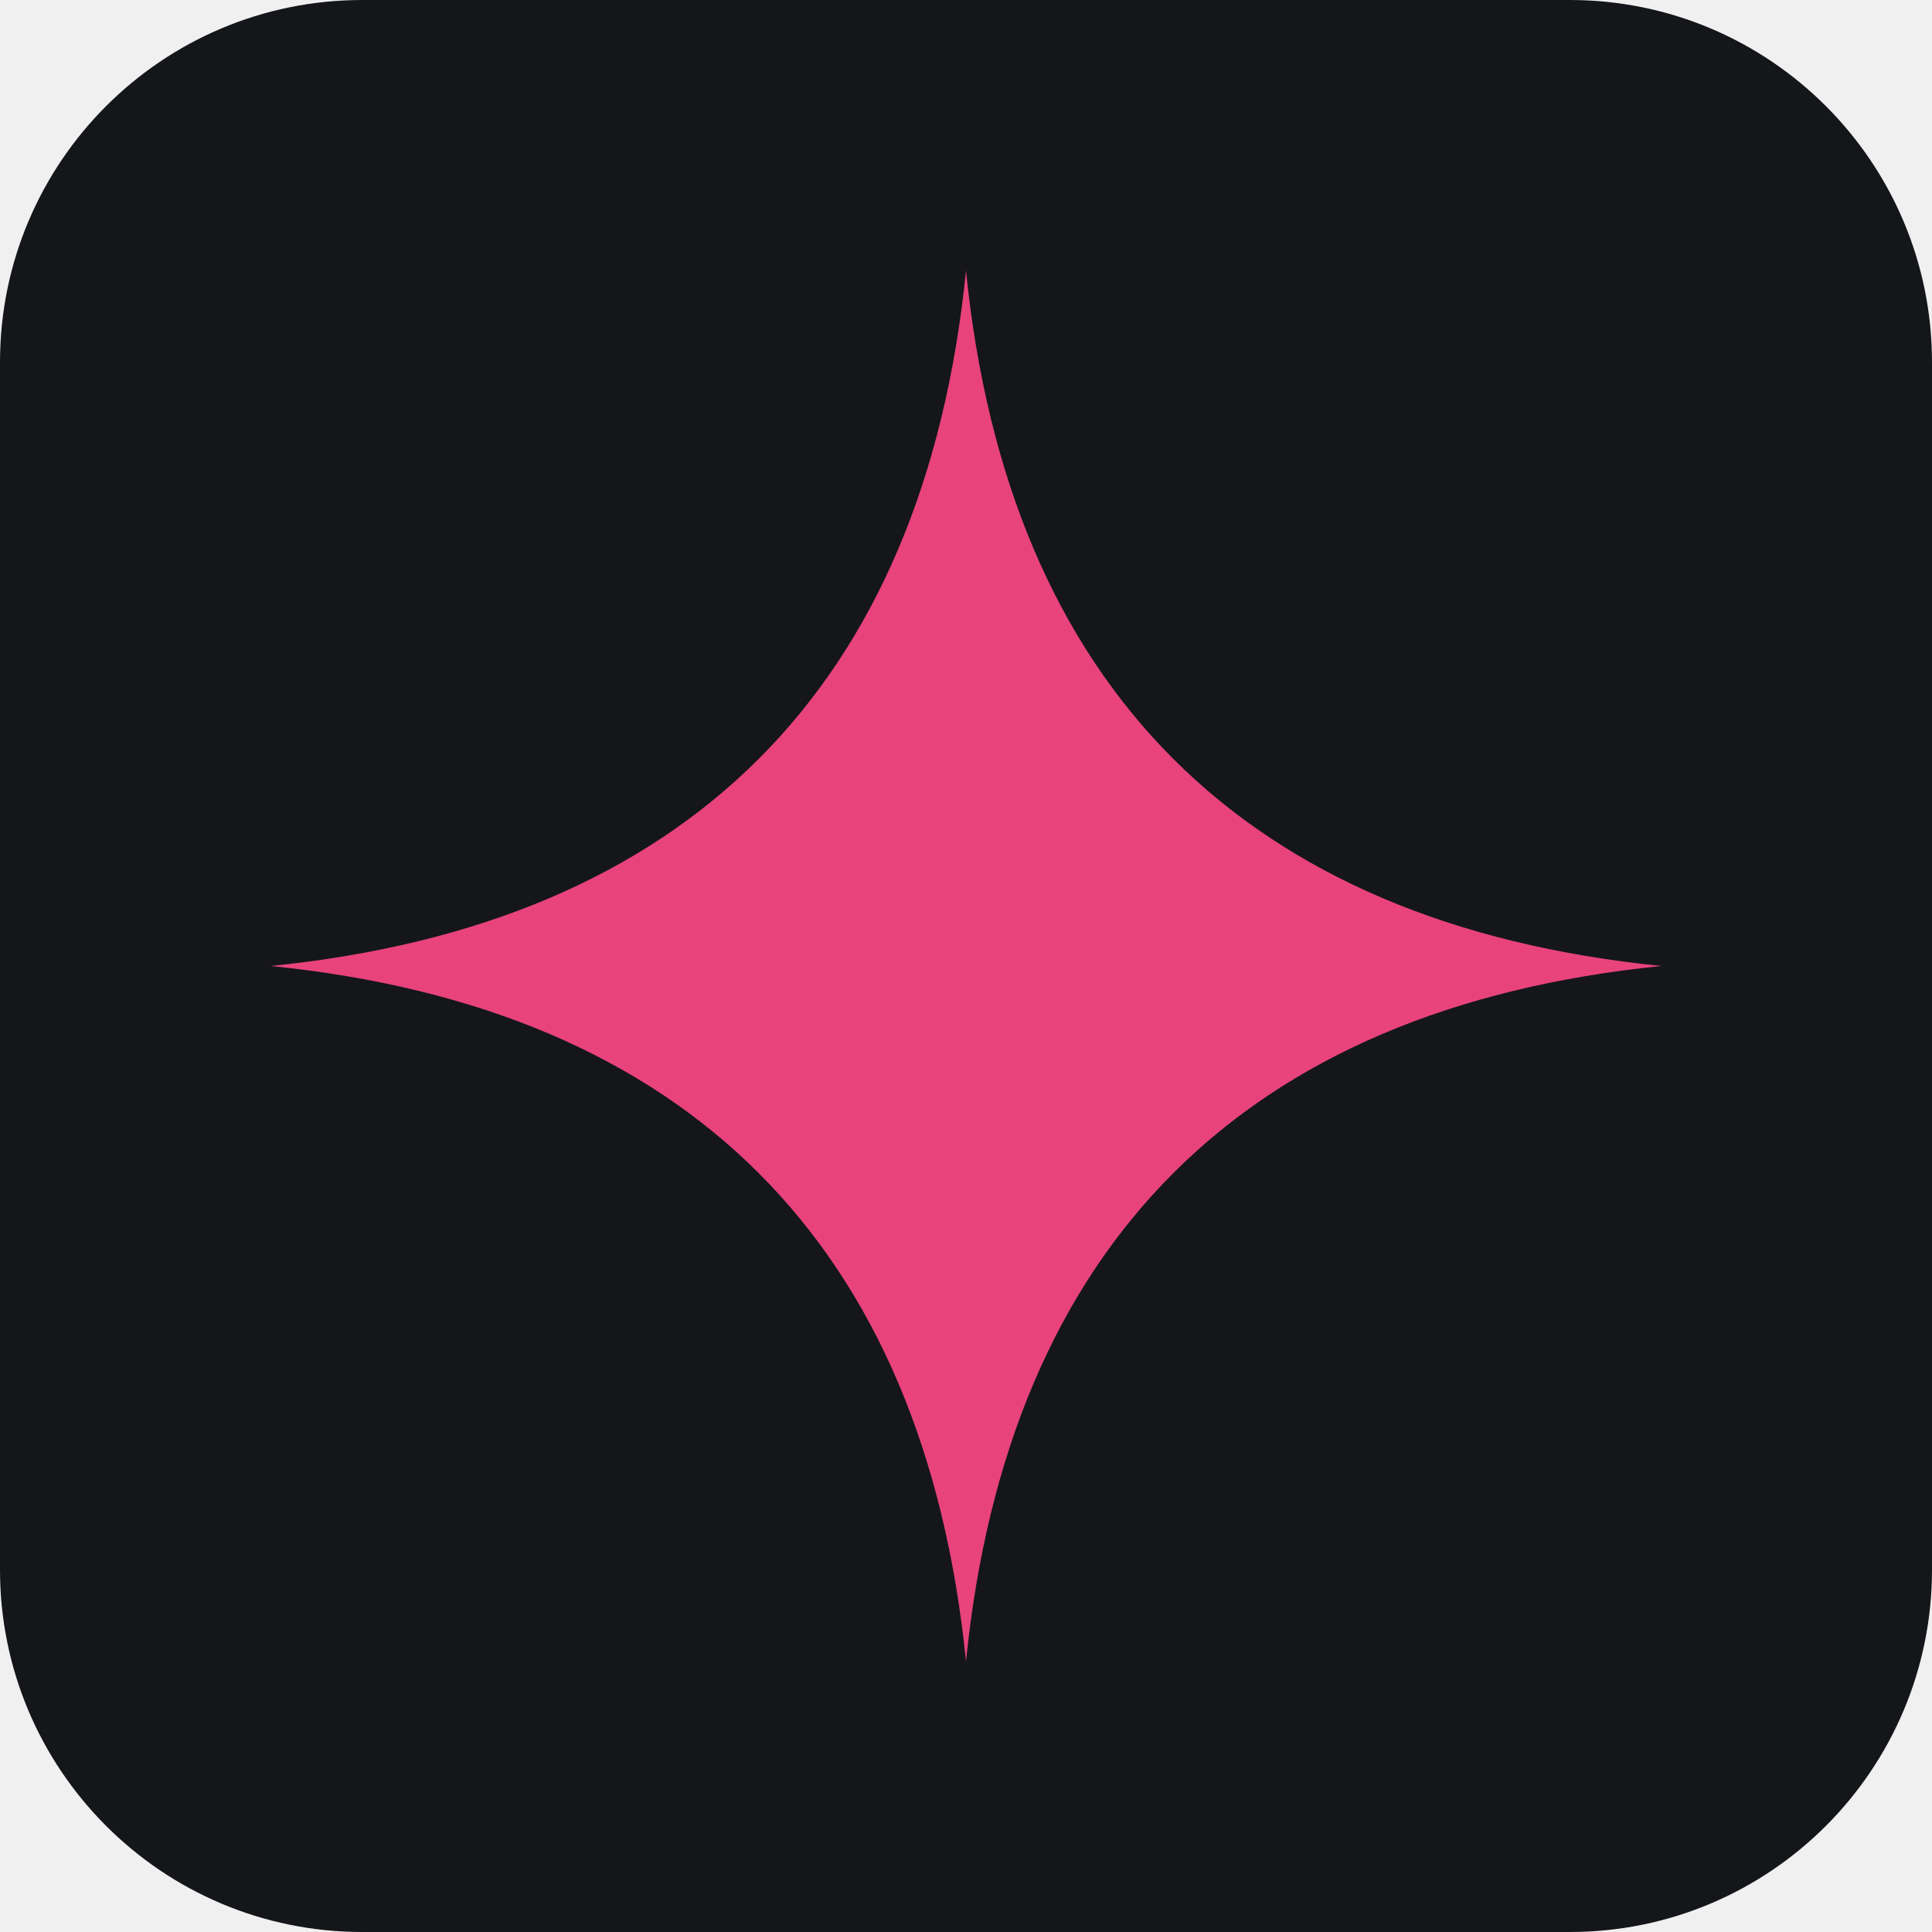
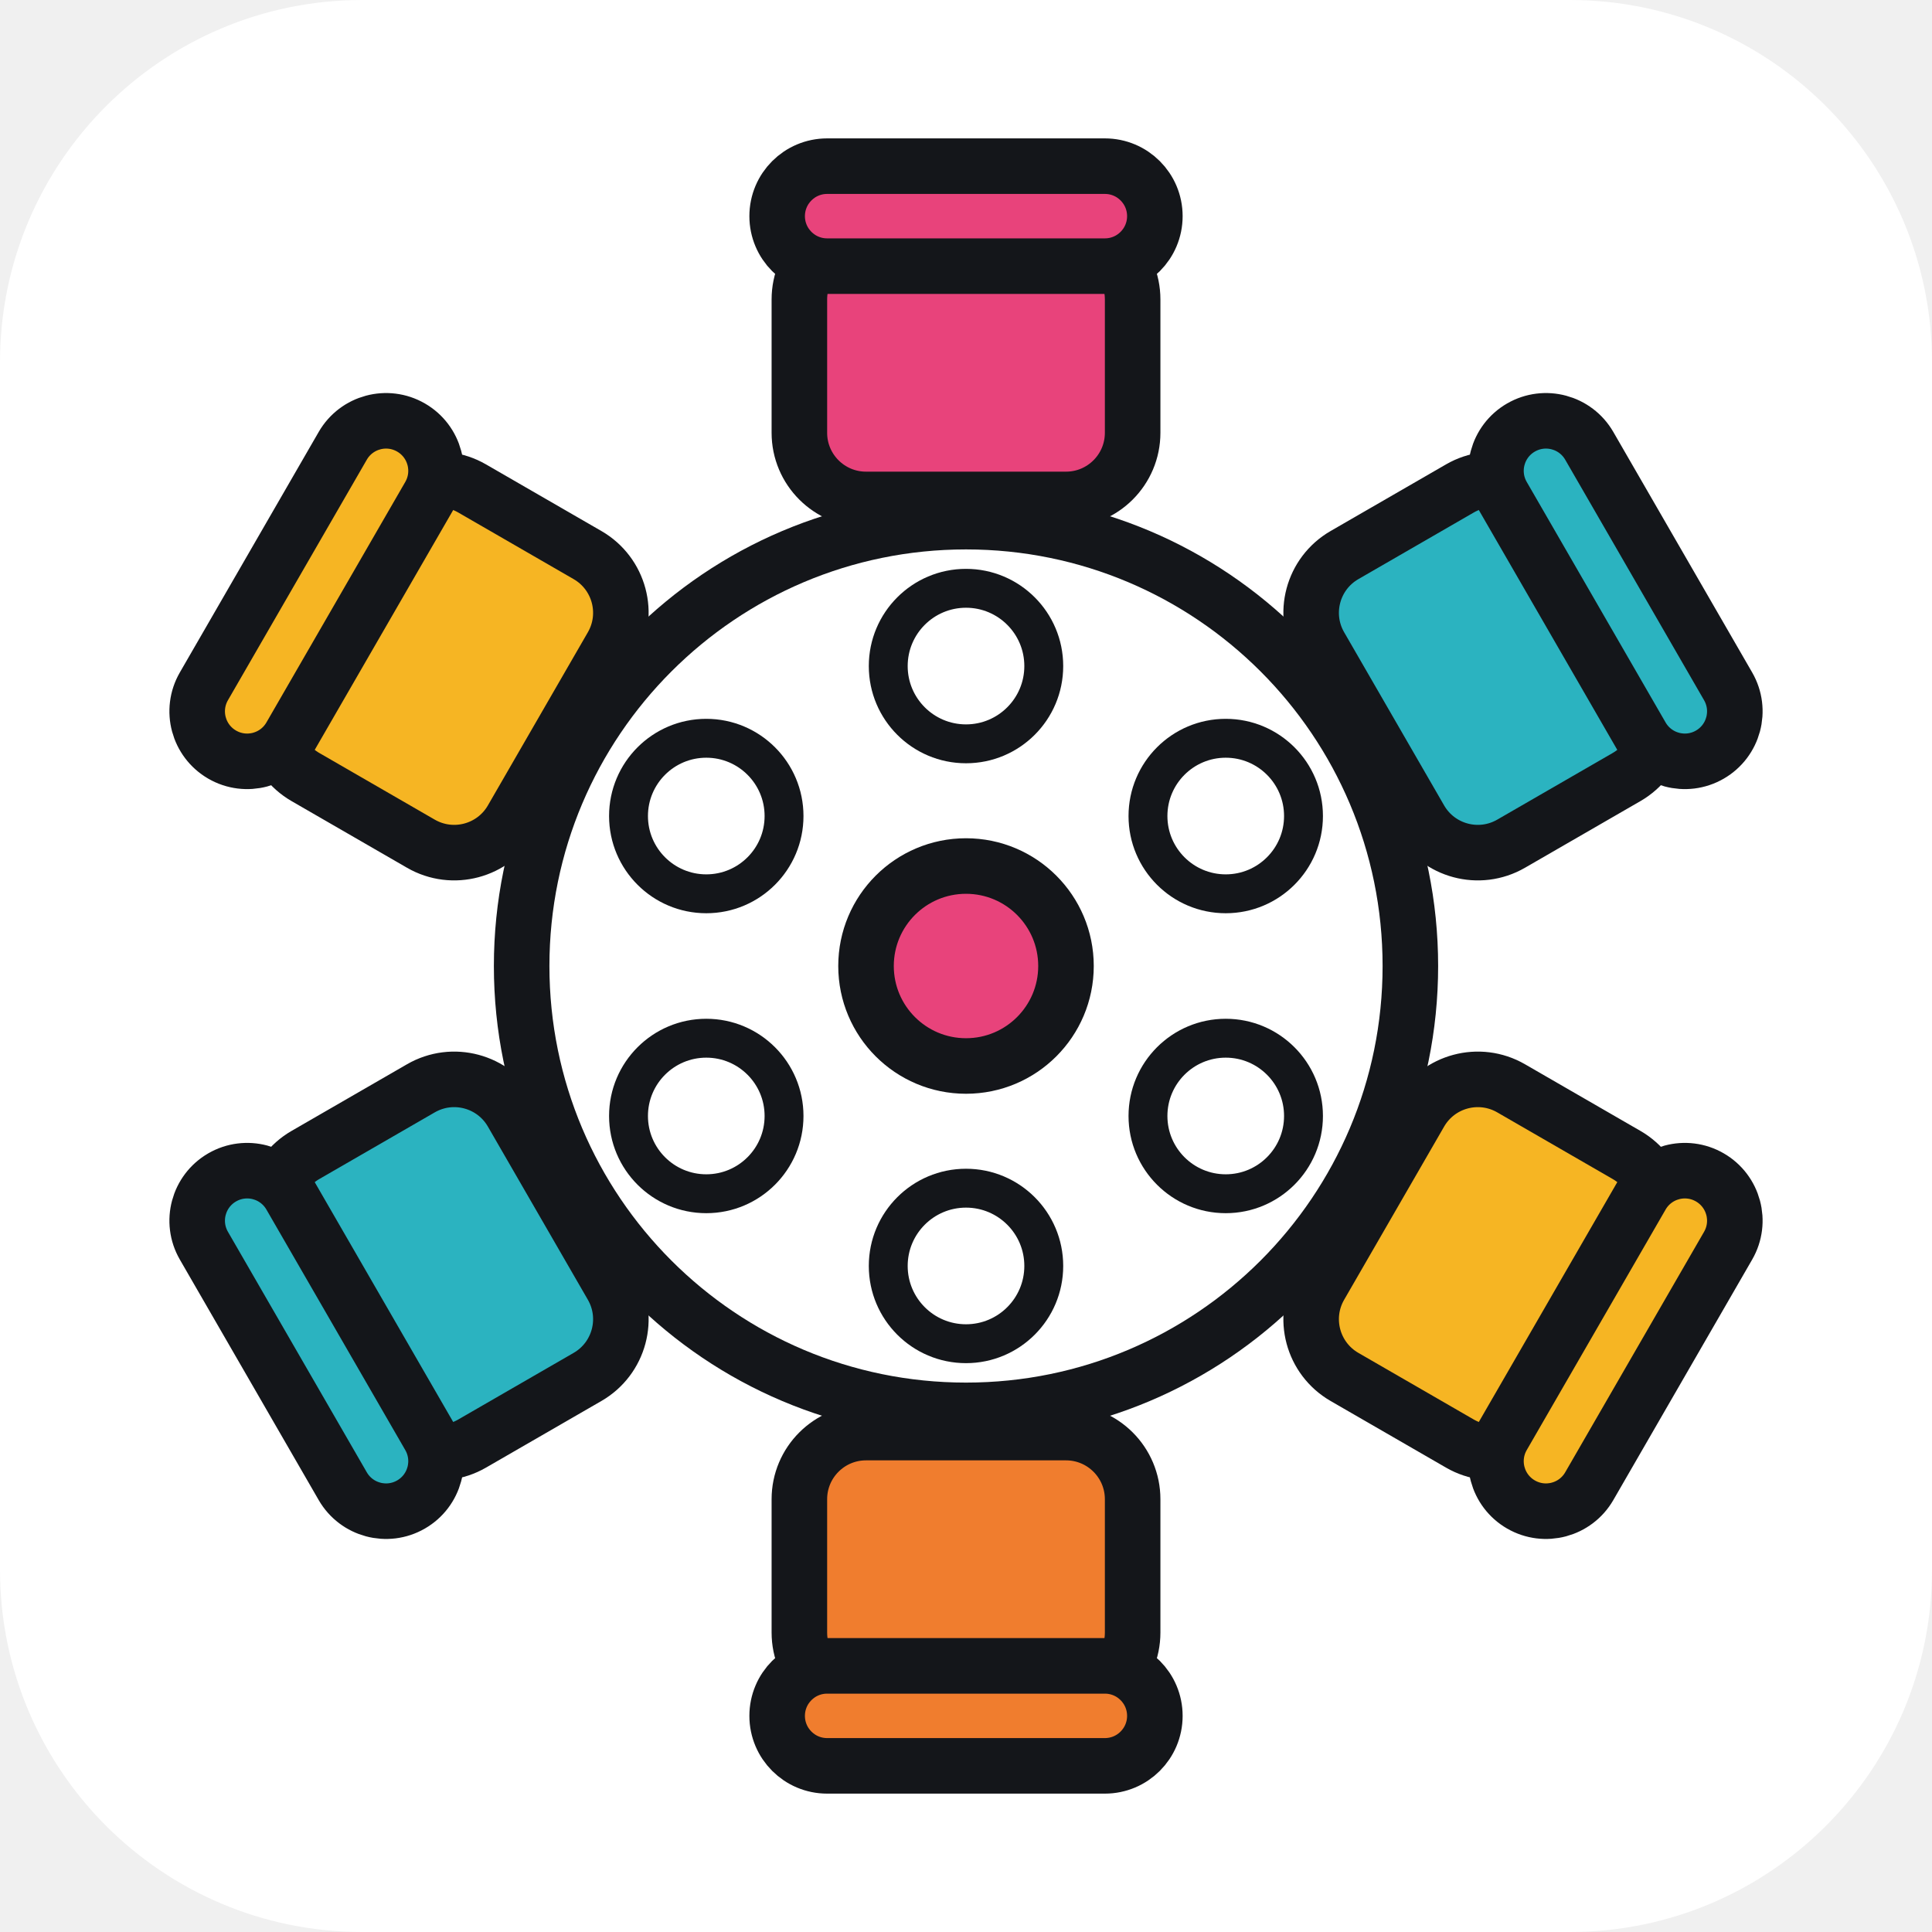
- <svg xmlns="http://www.w3.org/2000/svg" width="48" height="48" viewBox="0 0 512 512">
-   <rect width="512" height="512" rx="96" fill="#14161A" />
-   <path fill="#E8437B" d="M 256 71.7     C 267.1 182.1 329.9 244.9 440.3 256     C 329.9 267.1 267.1 329.9 256 440.3     C 244.9 329.9 182.1 267.1 71.7 256     C 182.1 244.9 244.9 182.1 256 71.7 Z" />
+ <svg xmlns="http://www.w3.org/2000/svg" viewBox="-86.957 -86.957 173.913 173.913">
+   <rect x="-86.957" y="-86.957" width="173.913" height="173.913" rx="32.609" fill="#FFFFFF" />
+   <g>
+     <rect x="-15" y="-66" width="30" height="24" rx="6" fill="#E8437B" stroke="#14161A" stroke-width="5" stroke-linecap="round" stroke-linejoin="round" />
+     <rect x="-17" y="-72" width="34" height="9" rx="4.5" fill="#E8437B" stroke="#14161A" stroke-width="5" stroke-linecap="round" stroke-linejoin="round" />
+     <rect x="-15" y="-66" width="30" height="24" rx="6" fill="#2BB3C0" stroke="#14161A" stroke-width="5" stroke-linecap="round" stroke-linejoin="round" transform="rotate(60)" />
+     <rect x="-17" y="-72" width="34" height="9" rx="4.5" fill="#2BB3C0" stroke="#14161A" stroke-width="5" stroke-linecap="round" stroke-linejoin="round" transform="rotate(60)" />
+     <rect x="-15" y="-66" width="30" height="24" rx="6" fill="#F6B523" stroke="#14161A" stroke-width="5" stroke-linecap="round" stroke-linejoin="round" transform="rotate(120)" />
+     <rect x="-17" y="-72" width="34" height="9" rx="4.5" fill="#F6B523" stroke="#14161A" stroke-width="5" stroke-linecap="round" stroke-linejoin="round" transform="rotate(120)" />
+     <rect x="-15" y="-66" width="30" height="24" rx="6" fill="#F07D2E" stroke="#14161A" stroke-width="5" stroke-linecap="round" stroke-linejoin="round" transform="rotate(180)" />
+     <rect x="-17" y="-72" width="34" height="9" rx="4.5" fill="#F07D2E" stroke="#14161A" stroke-width="5" stroke-linecap="round" stroke-linejoin="round" transform="rotate(180)" />
+     <rect x="-15" y="-66" width="30" height="24" rx="6" fill="#2BB3C0" stroke="#14161A" stroke-width="5" stroke-linecap="round" stroke-linejoin="round" transform="rotate(240)" />
+     <rect x="-17" y="-72" width="34" height="9" rx="4.5" fill="#2BB3C0" stroke="#14161A" stroke-width="5" stroke-linecap="round" stroke-linejoin="round" transform="rotate(240)" />
+     <rect x="-15" y="-66" width="30" height="24" rx="6" fill="#F6B523" stroke="#14161A" stroke-width="5" stroke-linecap="round" stroke-linejoin="round" transform="rotate(300)" />
+     <rect x="-17" y="-72" width="34" height="9" rx="4.5" fill="#F6B523" stroke="#14161A" stroke-width="5" stroke-linecap="round" stroke-linejoin="round" transform="rotate(300)" />
+     <circle cx="0" cy="0" r="40" fill="#FFFFFF" stroke="#14161A" stroke-width="5" stroke-linecap="round" stroke-linejoin="round" />
+     <circle cx="0" cy="-27" r="7" fill="none" stroke="#14161A" stroke-width="3.5" stroke-linecap="round" stroke-linejoin="round" />
+     <circle cx="23.38" cy="-13.5" r="7" fill="none" stroke="#14161A" stroke-width="3.5" stroke-linecap="round" stroke-linejoin="round" />
+     <circle cx="23.38" cy="13.5" r="7" fill="none" stroke="#14161A" stroke-width="3.5" stroke-linecap="round" stroke-linejoin="round" />
+     <circle cx="0" cy="27" r="7" fill="none" stroke="#14161A" stroke-width="3.5" stroke-linecap="round" stroke-linejoin="round" />
+     <circle cx="-23.38" cy="13.5" r="7" fill="none" stroke="#14161A" stroke-width="3.5" stroke-linecap="round" stroke-linejoin="round" />
+     <circle cx="-23.38" cy="-13.5" r="7" fill="none" stroke="#14161A" stroke-width="3.5" stroke-linecap="round" stroke-linejoin="round" />
+     <circle cx="0" cy="0" r="9" fill="#E8437B" stroke="#14161A" stroke-width="5" stroke-linecap="round" stroke-linejoin="round" />
+   </g>
</svg>
